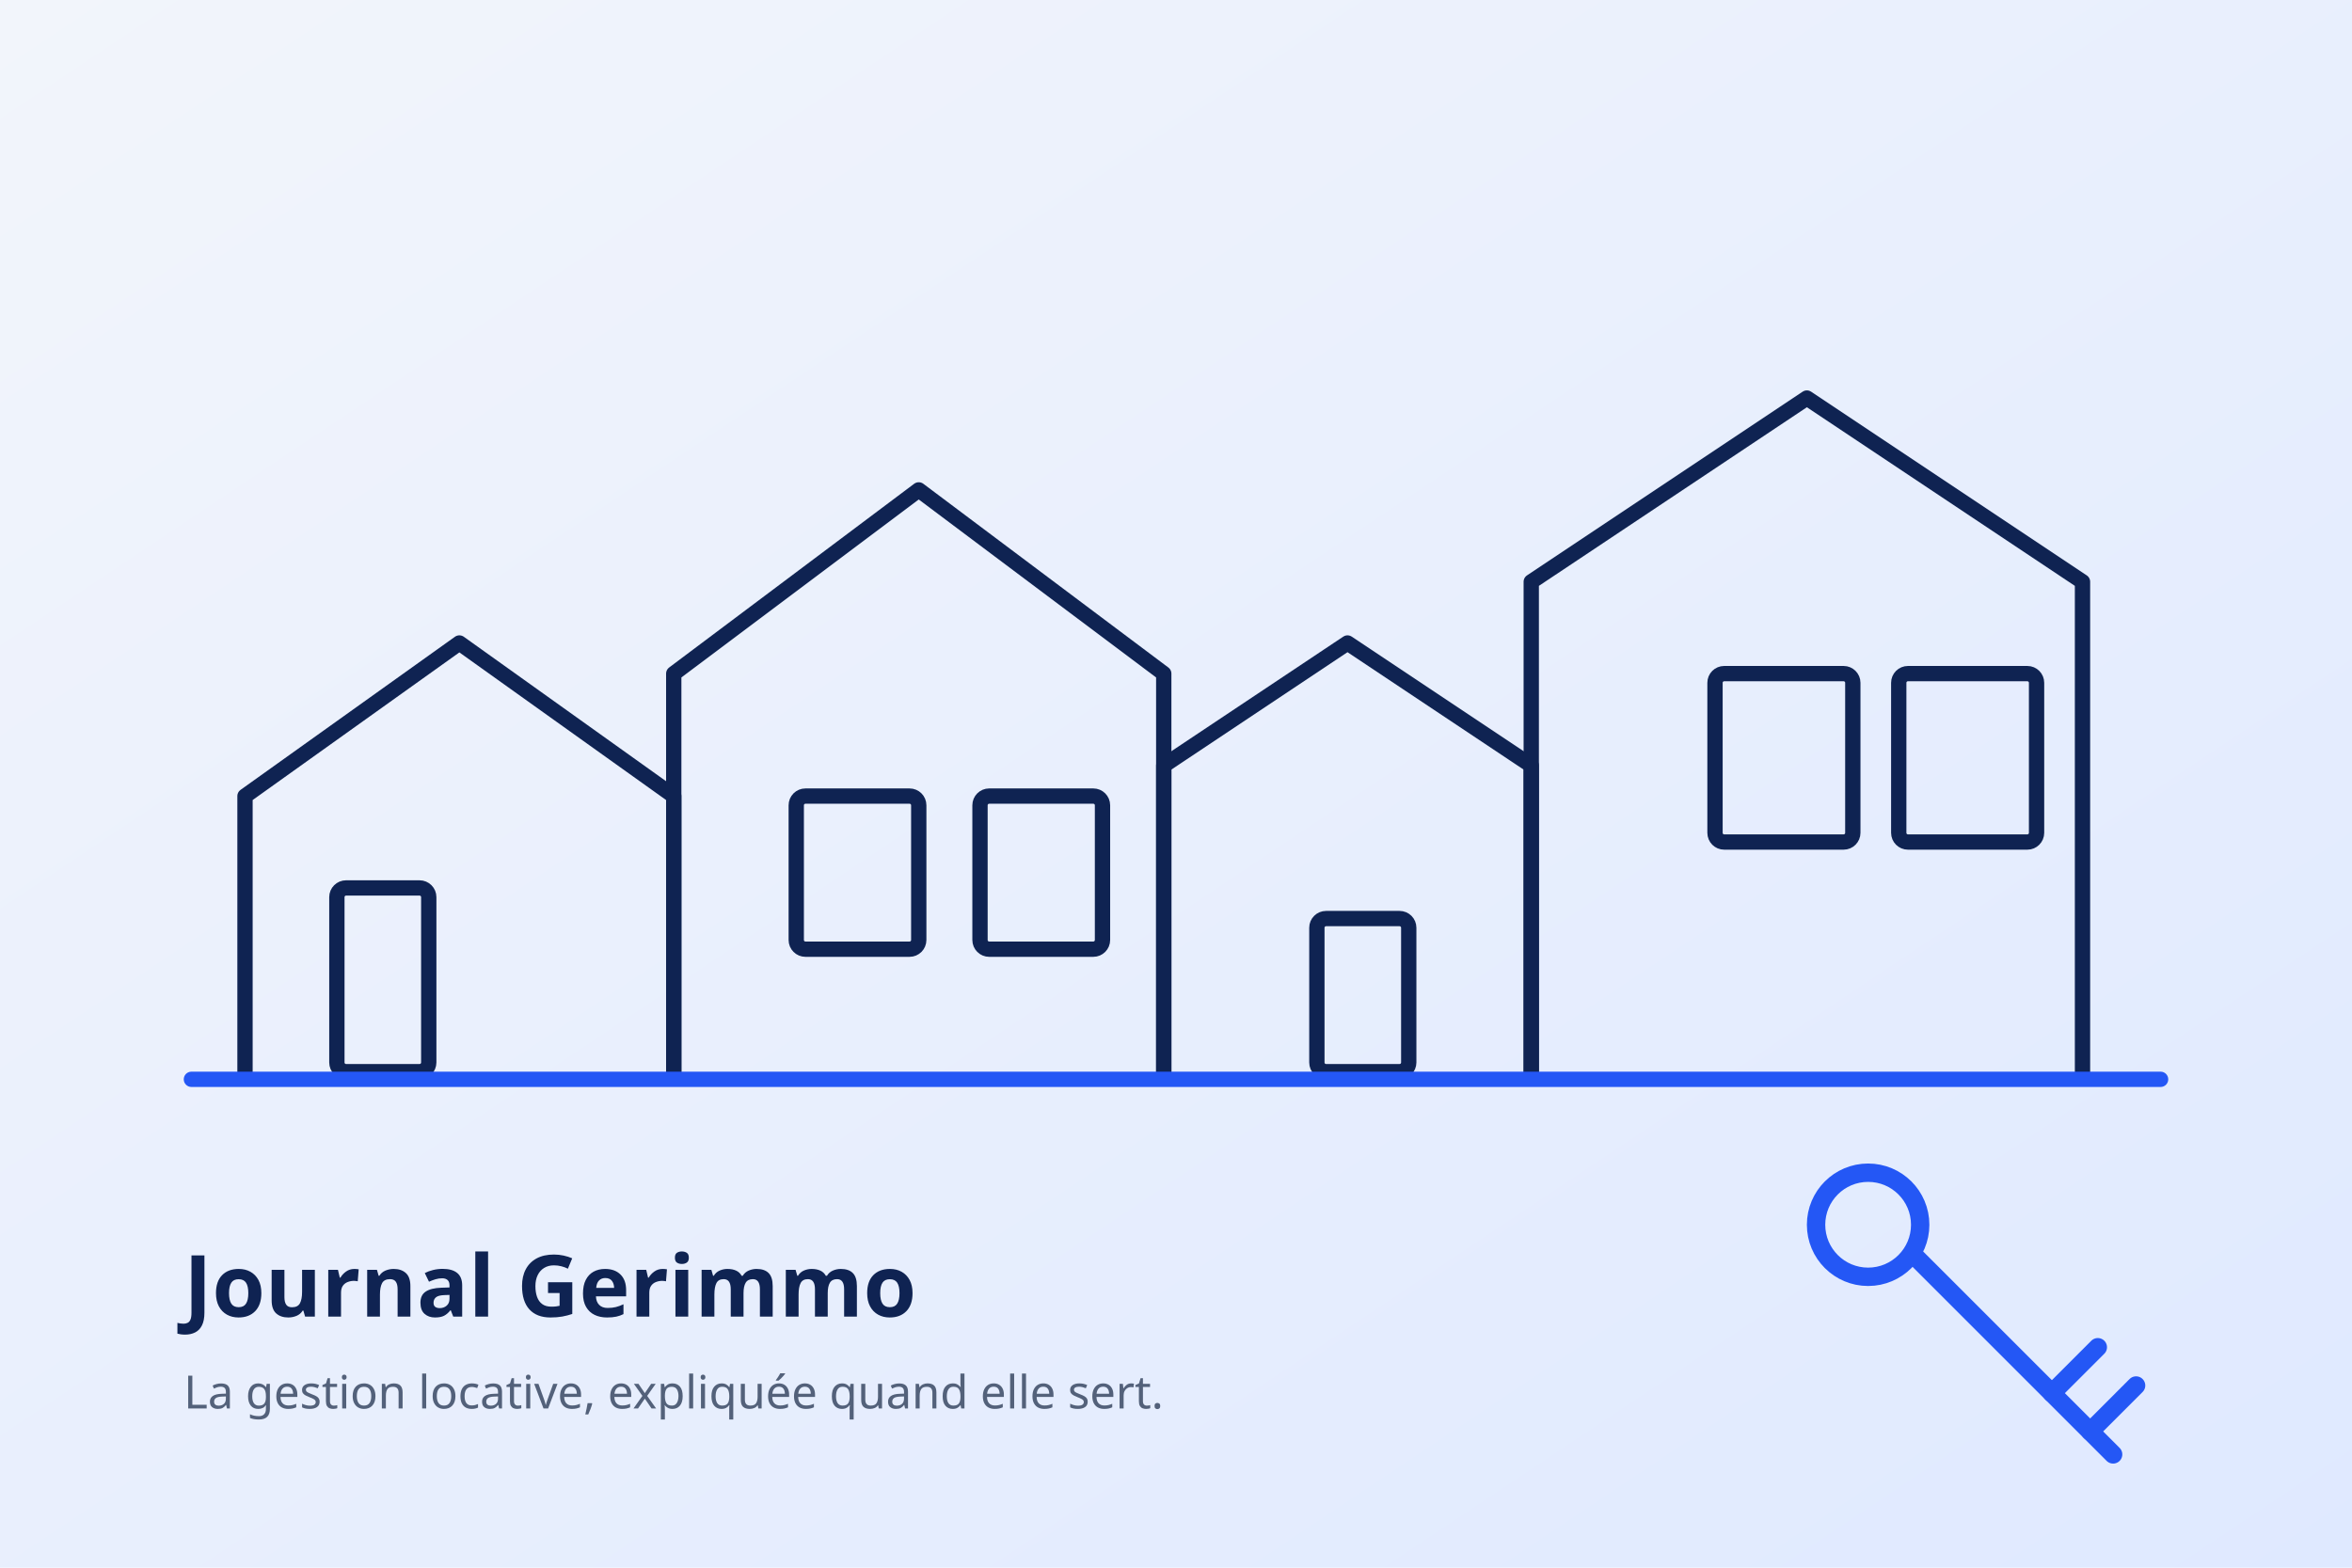
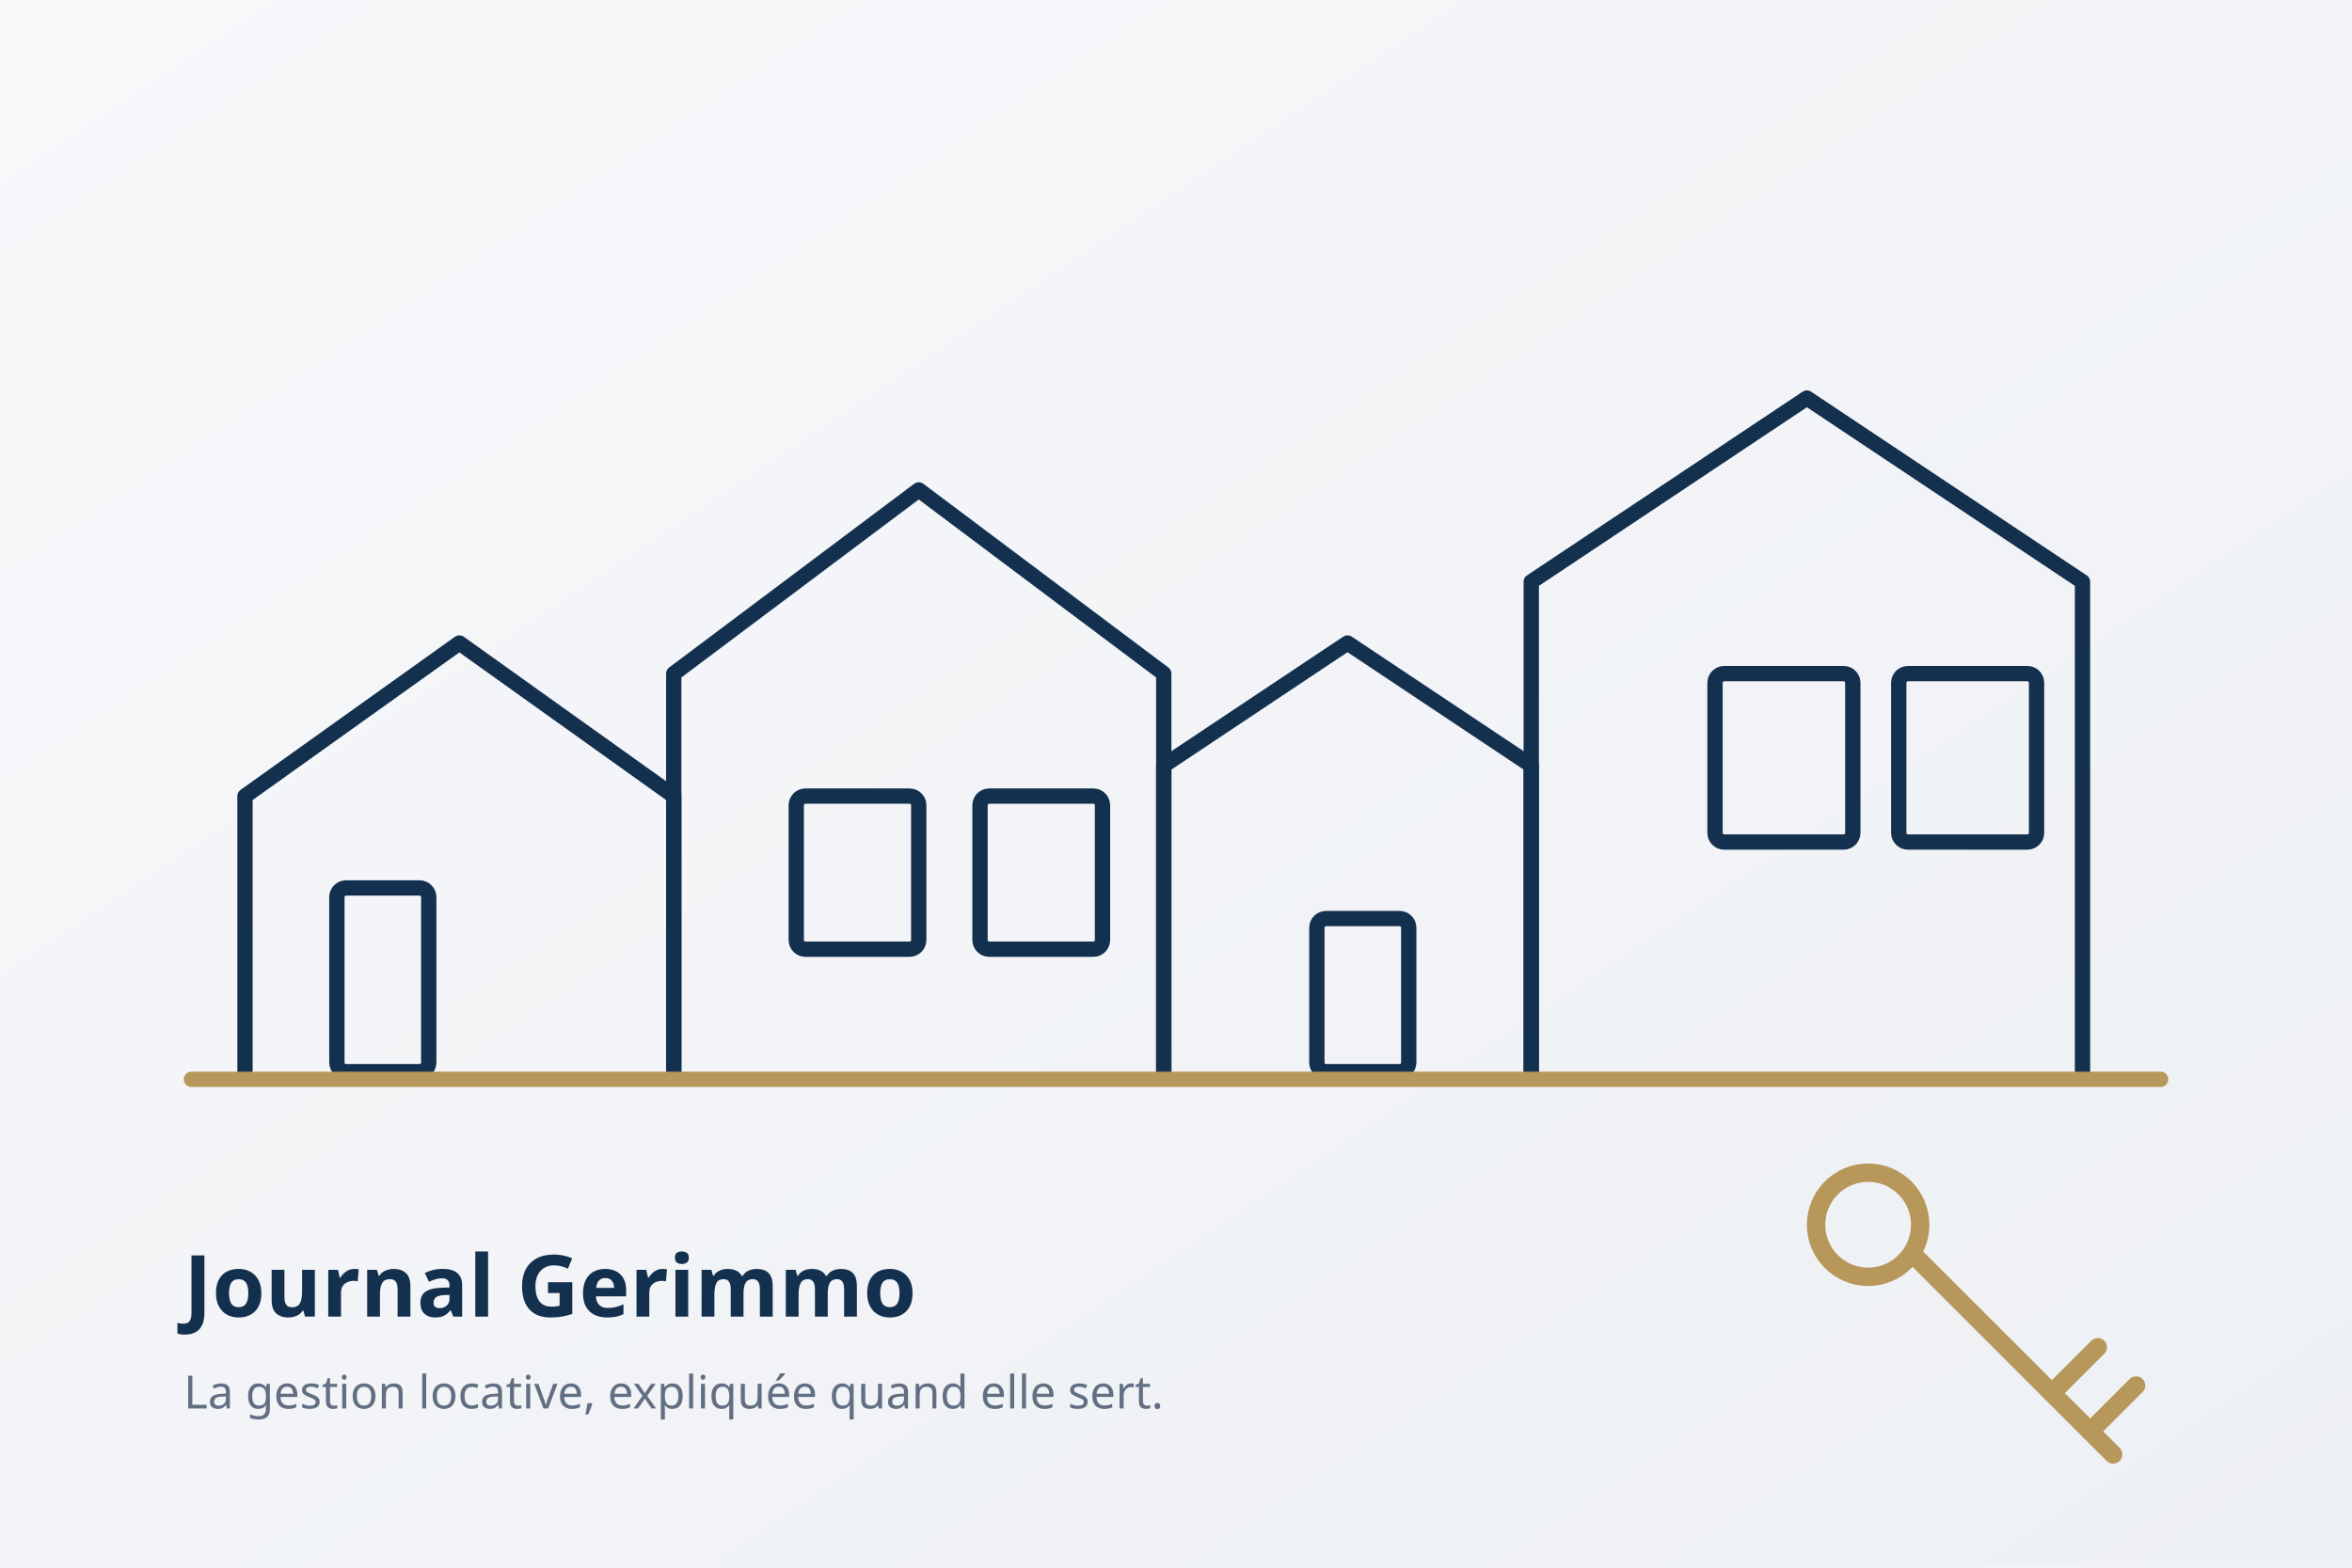
<svg xmlns="http://www.w3.org/2000/svg" viewBox="0 0 1536 1024" width="1536" height="1024" role="img" aria-label="Journal Gerimmo">
  <defs>
    <linearGradient id="fond" x1="0" y1="0" x2="1" y2="1">
-       <stop offset="0" stop-color="#f2f5fb" />
-       <stop offset="1" stop-color="#dfe9ff" />
+       <stop offset="0" stop-color="#f7f8fa" />
+       <stop offset="1" stop-color="#edf0f4" />
    </linearGradient>
  </defs>
  <rect width="1536" height="1024" fill="url(#fond)" />
-   <g fill="none" stroke="#0f2352" stroke-width="10" stroke-linejoin="round" stroke-linecap="round">
+   <g fill="none" stroke="#14304f" stroke-width="10" stroke-linejoin="round" stroke-linecap="round">
    <path d="M160 700 L160 520 L300 420 L440 520 L440 700" />
    <path d="M440 700 L440 440 L600 320 L760 440 L760 700" />
    <path d="M760 700 L760 500 L880 420 L1000 500 L1000 700" />
    <path d="M1000 700 L1000 380 L1180 260 L1360 380 L1360 700" />
    <rect x="520" y="520" width="80" height="100" rx="6" />
    <rect x="640" y="520" width="80" height="100" rx="6" />
    <rect x="1120" y="440" width="90" height="110" rx="6" />
    <rect x="1240" y="440" width="90" height="110" rx="6" />
    <rect x="220" y="580" width="60" height="120" rx="6" />
    <rect x="860" y="600" width="60" height="100" rx="6" />
  </g>
-   <rect x="120" y="700" width="1296" height="10" rx="5" fill="#2457f5" />
-   <g transform="translate(1180 760)" fill="none" stroke="#2457f5" stroke-width="12" stroke-linecap="round" stroke-linejoin="round">
+   <rect x="120" y="700" width="1296" height="10" rx="5" fill="#b7975a" />
+   <g transform="translate(1180 760)" fill="none" stroke="#b7975a" stroke-width="12" stroke-linecap="round" stroke-linejoin="round">
    <circle cx="40" cy="40" r="34" />
    <path d="M70 60 L200 190" />
    <path d="M160 150 L190 120" />
    <path d="M185 175 L215 145" />
  </g>
-   <text x="120" y="860" font-family="Manrope, Figtree, Segoe UI, sans-serif" font-size="56" font-weight="700" fill="#0f2352">Journal Gerimmo</text>
-   <text x="120" y="920" font-family="Figtree, Segoe UI, sans-serif" font-size="30" fill="#53617a">La gestion locative, expliquée quand elle sert.</text>
+   <text x="120" y="860" font-family="Manrope, Figtree, Segoe UI, sans-serif" font-size="56" font-weight="700" fill="#14304f">Journal Gerimmo</text>
+   <text x="120" y="920" font-family="Figtree, Segoe UI, sans-serif" font-size="30" fill="#626f82">La gestion locative, expliquée quand elle sert.</text>
</svg>
